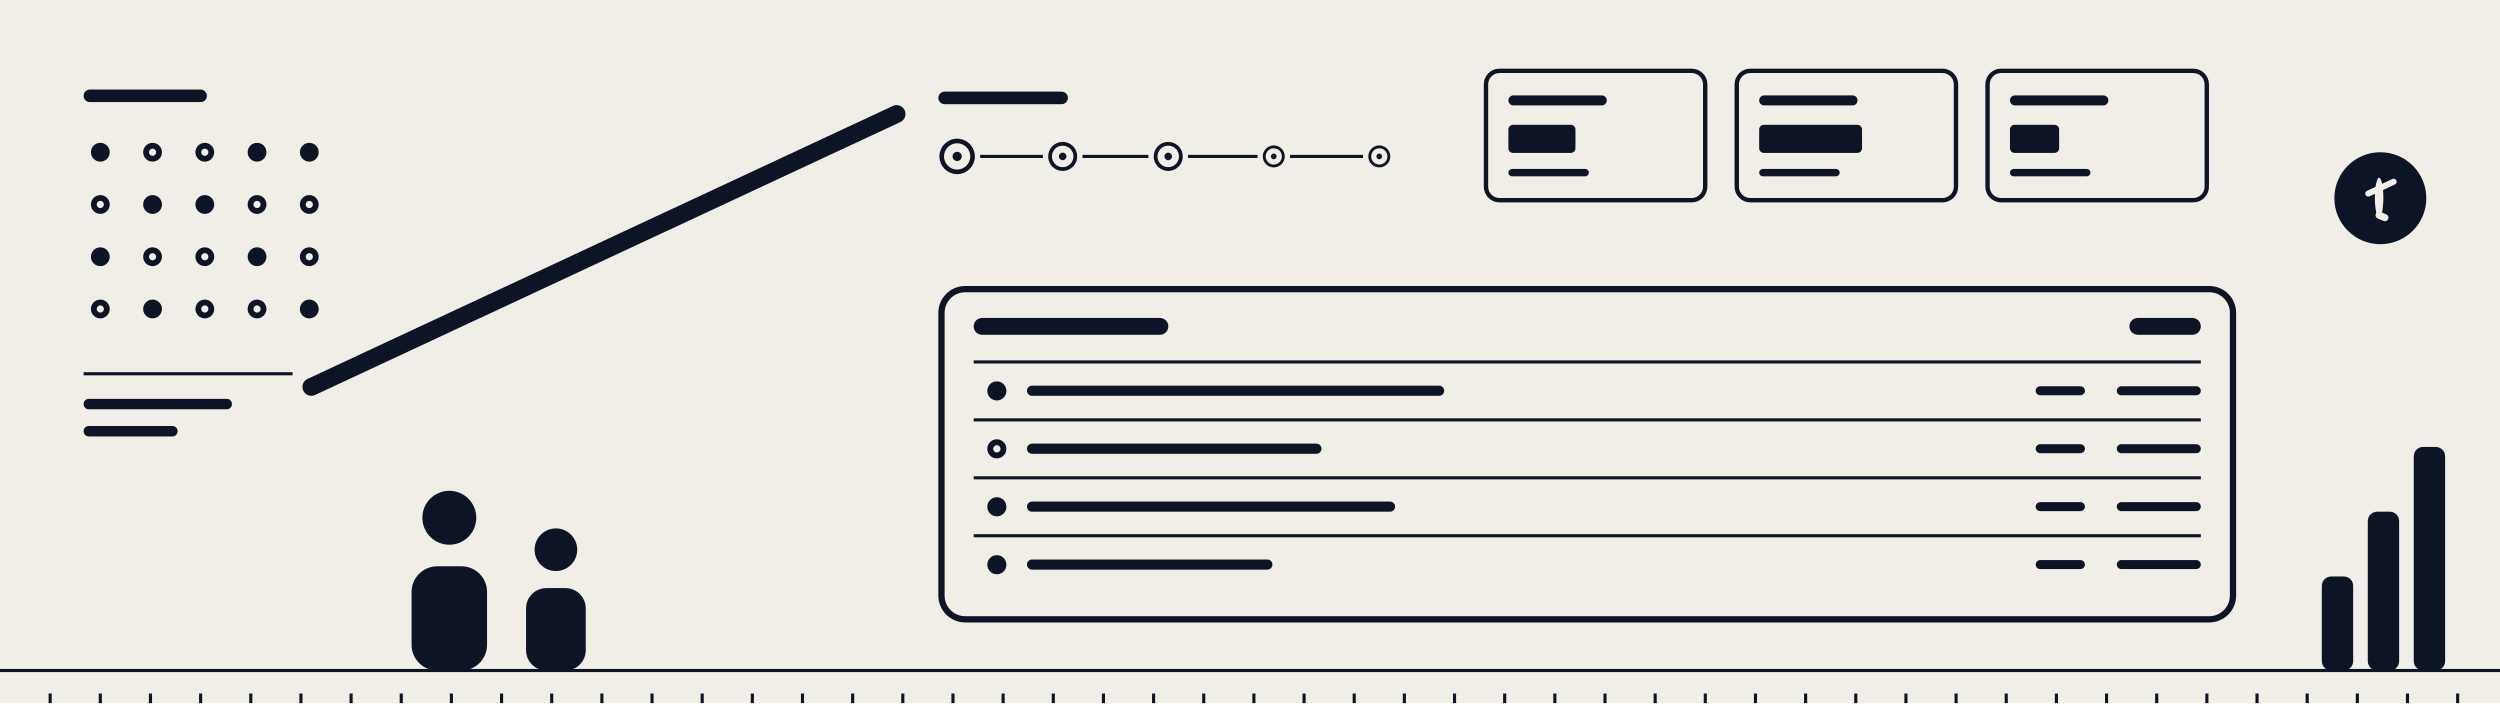
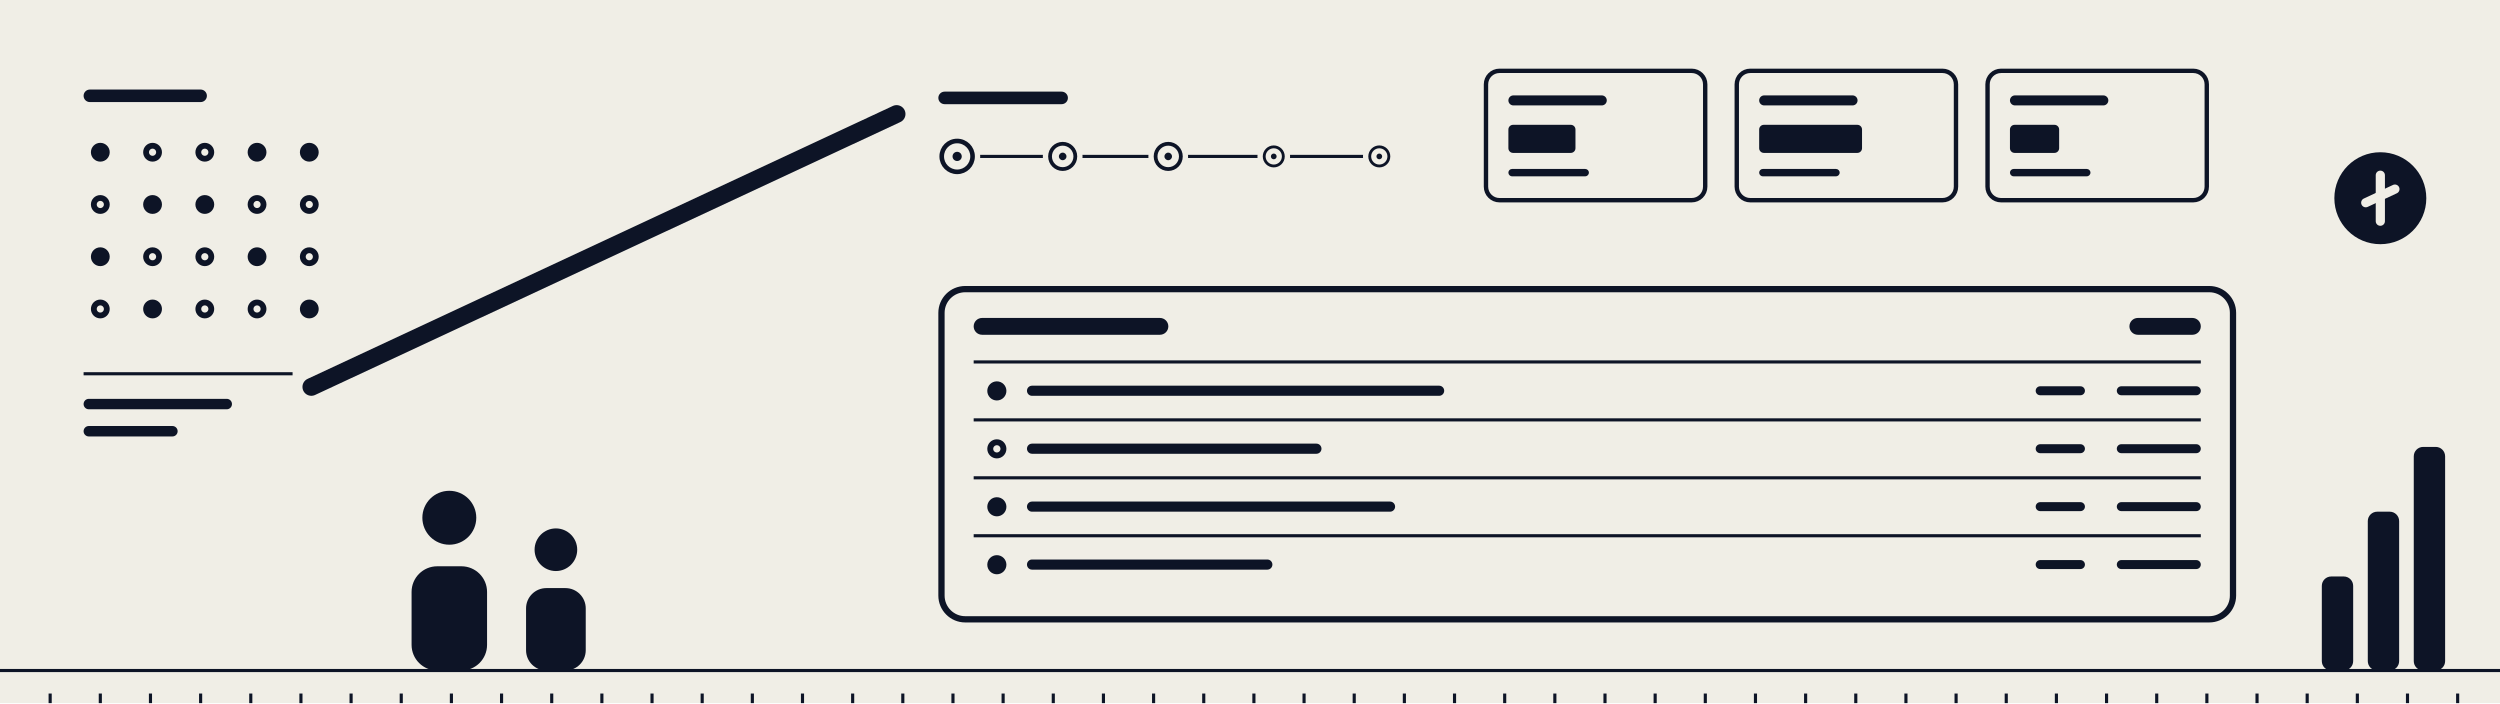
<svg xmlns="http://www.w3.org/2000/svg" width="2560" height="720" viewBox="0 0 2560 720" role="img" aria-label="Etyme">
  <rect width="2560" height="720" fill="#F0EEE6" />
  <clipPath id="c9">
    <rect x="0" y="0" width="2560" height="720" />
  </clipPath>
  <g clip-path="url(#c9)">
    <g transform="translate(0,-66.67) scale(1.07)">
      <rect x="0" y="702.5" width="2400" height="3" rx="0" fill="#0D1426" />
      <rect x="46.5" y="726" width="3" height="12" rx="0" fill="#0D1426" />
      <rect x="94.5" y="726" width="3" height="12" rx="0" fill="#0D1426" />
      <rect x="142.5" y="726" width="3" height="12" rx="0" fill="#0D1426" />
      <rect x="190.5" y="726" width="3" height="12" rx="0" fill="#0D1426" />
      <rect x="238.5" y="726" width="3" height="12" rx="0" fill="#0D1426" />
      <rect x="286.5" y="726" width="3" height="12" rx="0" fill="#0D1426" />
      <rect x="334.5" y="726" width="3" height="12" rx="0" fill="#0D1426" />
      <rect x="382.5" y="726" width="3" height="12" rx="0" fill="#0D1426" />
      <rect x="430.5" y="726" width="3" height="12" rx="0" fill="#0D1426" />
      <rect x="478.5" y="726" width="3" height="12" rx="0" fill="#0D1426" />
      <rect x="526.5" y="726" width="3" height="12" rx="0" fill="#0D1426" />
      <rect x="574.5" y="726" width="3" height="12" rx="0" fill="#0D1426" />
      <rect x="622.5" y="726" width="3" height="12" rx="0" fill="#0D1426" />
      <rect x="670.5" y="726" width="3" height="12" rx="0" fill="#0D1426" />
      <rect x="718.5" y="726" width="3" height="12" rx="0" fill="#0D1426" />
      <rect x="766.5" y="726" width="3" height="12" rx="0" fill="#0D1426" />
      <rect x="814.5" y="726" width="3" height="12" rx="0" fill="#0D1426" />
      <rect x="862.5" y="726" width="3" height="12" rx="0" fill="#0D1426" />
      <rect x="910.5" y="726" width="3" height="12" rx="0" fill="#0D1426" />
      <rect x="958.5" y="726" width="3" height="12" rx="0" fill="#0D1426" />
      <rect x="1006.5" y="726" width="3" height="12" rx="0" fill="#0D1426" />
      <rect x="1054.5" y="726" width="3" height="12" rx="0" fill="#0D1426" />
      <rect x="1102.5" y="726" width="3" height="12" rx="0" fill="#0D1426" />
      <rect x="1150.5" y="726" width="3" height="12" rx="0" fill="#0D1426" />
      <rect x="1198.5" y="726" width="3" height="12" rx="0" fill="#0D1426" />
      <rect x="1246.5" y="726" width="3" height="12" rx="0" fill="#0D1426" />
      <rect x="1294.5" y="726" width="3" height="12" rx="0" fill="#0D1426" />
      <rect x="1342.5" y="726" width="3" height="12" rx="0" fill="#0D1426" />
      <rect x="1390.5" y="726" width="3" height="12" rx="0" fill="#0D1426" />
      <rect x="1438.5" y="726" width="3" height="12" rx="0" fill="#0D1426" />
      <rect x="1486.5" y="726" width="3" height="12" rx="0" fill="#0D1426" />
      <rect x="1534.5" y="726" width="3" height="12" rx="0" fill="#0D1426" />
      <rect x="1582.5" y="726" width="3" height="12" rx="0" fill="#0D1426" />
      <rect x="1630.5" y="726" width="3" height="12" rx="0" fill="#0D1426" />
      <rect x="1678.5" y="726" width="3" height="12" rx="0" fill="#0D1426" />
      <rect x="1726.5" y="726" width="3" height="12" rx="0" fill="#0D1426" />
      <rect x="1774.5" y="726" width="3" height="12" rx="0" fill="#0D1426" />
      <rect x="1822.5" y="726" width="3" height="12" rx="0" fill="#0D1426" />
      <rect x="1870.5" y="726" width="3" height="12" rx="0" fill="#0D1426" />
      <rect x="1918.5" y="726" width="3" height="12" rx="0" fill="#0D1426" />
      <rect x="1966.5" y="726" width="3" height="12" rx="0" fill="#0D1426" />
      <rect x="2014.5" y="726" width="3" height="12" rx="0" fill="#0D1426" />
      <rect x="2062.5" y="726" width="3" height="12" rx="0" fill="#0D1426" />
      <rect x="2110.5" y="726" width="3" height="12" rx="0" fill="#0D1426" />
      <rect x="2158.5" y="726" width="3" height="12" rx="0" fill="#0D1426" />
      <rect x="2206.5" y="726" width="3" height="12" rx="0" fill="#0D1426" />
      <rect x="2254.5" y="726" width="3" height="12" rx="0" fill="#0D1426" />
      <rect x="2302.5" y="726" width="3" height="12" rx="0" fill="#0D1426" />
      <rect x="2350.5" y="726" width="3" height="12" rx="0" fill="#0D1426" />
      <rect x="80" y="148" width="118" height="12" rx="6" fill="#0D1426" />
      <circle cx="96" cy="208" r="9" fill="#0D1426" />
      <circle cx="146" cy="208" r="6.21" fill="none" stroke="#0D1426" stroke-width="5.58" />
      <circle cx="196" cy="208" r="6.21" fill="none" stroke="#0D1426" stroke-width="5.58" />
      <circle cx="246" cy="208" r="9" fill="#0D1426" />
      <circle cx="296" cy="208" r="9" fill="#0D1426" />
      <circle cx="96" cy="258" r="6.21" fill="none" stroke="#0D1426" stroke-width="5.58" />
      <circle cx="146" cy="258" r="9" fill="#0D1426" />
      <circle cx="196" cy="258" r="9" fill="#0D1426" />
      <circle cx="246" cy="258" r="6.21" fill="none" stroke="#0D1426" stroke-width="5.58" />
      <circle cx="296" cy="258" r="6.21" fill="none" stroke="#0D1426" stroke-width="5.58" />
      <circle cx="96" cy="308" r="9" fill="#0D1426" />
      <circle cx="146" cy="308" r="6.21" fill="none" stroke="#0D1426" stroke-width="5.58" />
      <circle cx="196" cy="308" r="6.21" fill="none" stroke="#0D1426" stroke-width="5.58" />
      <circle cx="246" cy="308" r="9" fill="#0D1426" />
      <circle cx="296" cy="308" r="6.21" fill="none" stroke="#0D1426" stroke-width="5.58" />
      <circle cx="96" cy="358" r="6.21" fill="none" stroke="#0D1426" stroke-width="5.58" />
      <circle cx="146" cy="358" r="9" fill="#0D1426" />
      <circle cx="196" cy="358" r="6.21" fill="none" stroke="#0D1426" stroke-width="5.58" />
      <circle cx="246" cy="358" r="6.21" fill="none" stroke="#0D1426" stroke-width="5.58" />
      <circle cx="296" cy="358" r="9" fill="#0D1426" />
      <rect x="80" y="418.5" width="200" height="3" rx="0" fill="#0D1426" />
      <rect x="80" y="444" width="142" height="10" rx="5" fill="#0D1426" />
      <rect x="80" y="470" width="90" height="10" rx="5" fill="#0D1426" />
      <path d="M297.95,432.59L858.05,171.41" fill="none" stroke="#0D1426" stroke-width="17" stroke-linecap="round" stroke-linejoin="round" />
      <rect x="898" y="150" width="124" height="12" rx="6" fill="#0D1426" />
      <rect x="916" y="210.5" width="404" height="3" rx="0" fill="#0D1426" />
      <circle cx="916" cy="212" r="22.06" fill="#F0EEE6" />
      <circle cx="916" cy="212" r="14.76" fill="none" stroke="#0D1426" stroke-width="4.41" />
      <circle cx="916" cy="212" r="4.41" fill="#0D1426" />
      <circle cx="1017" cy="212" r="19" fill="#F0EEE6" />
      <circle cx="1017" cy="212" r="12.1" fill="none" stroke="#0D1426" stroke-width="3.62" />
      <circle cx="1017" cy="212" r="3.62" fill="#0D1426" />
      <circle cx="1118" cy="212" r="19" fill="#F0EEE6" />
      <circle cx="1118" cy="212" r="12.1" fill="none" stroke="#0D1426" stroke-width="3.62" />
      <circle cx="1118" cy="212" r="3.62" fill="#0D1426" />
      <circle cx="1219" cy="212" r="15.61" fill="#F0EEE6" />
      <circle cx="1219" cy="212" r="9.15" fill="none" stroke="#0D1426" stroke-width="2.74" />
      <circle cx="1219" cy="212" r="2.74" fill="#0D1426" />
      <circle cx="1320" cy="212" r="15.61" fill="#F0EEE6" />
      <circle cx="1320" cy="212" r="9.15" fill="none" stroke="#0D1426" stroke-width="2.74" />
      <circle cx="1320" cy="212" r="2.74" fill="#0D1426" />
      <rect x="1420" y="128" width="214" height="128" rx="15.04" fill="#F0EEE6" />
      <rect x="1422.1" y="130.1" width="209.8" height="123.8" rx="12.94" fill="none" stroke="#0D1426" stroke-width="4.2" />
      <rect x="1443.54" y="153.6" width="94.16" height="9.6" rx="4.8" fill="#0D1426" />
      <rect x="1443.54" y="181.76" width="64.2" height="26.88" rx="4.48" fill="#0D1426" />
      <rect x="1443.54" y="224" width="77.04" height="7.04" rx="3.52" fill="#0D1426" />
      <rect x="1660" y="128" width="214" height="128" rx="15.04" fill="#F0EEE6" />
      <rect x="1662.1" y="130.1" width="209.8" height="123.8" rx="12.94" fill="none" stroke="#0D1426" stroke-width="4.2" />
      <rect x="1683.54" y="153.6" width="94.16" height="9.6" rx="4.8" fill="#0D1426" />
      <rect x="1683.54" y="181.76" width="98.44" height="26.88" rx="4.48" fill="#0D1426" />
      <rect x="1683.54" y="224" width="77.04" height="7.04" rx="3.52" fill="#0D1426" />
      <rect x="1900" y="128" width="214" height="128" rx="15.04" fill="#F0EEE6" />
      <rect x="1902.1" y="130.1" width="209.8" height="123.8" rx="12.94" fill="none" stroke="#0D1426" stroke-width="4.2" />
      <rect x="1923.54" y="153.6" width="94.16" height="9.6" rx="4.8" fill="#0D1426" />
      <rect x="1923.54" y="181.76" width="47.08" height="26.88" rx="4.48" fill="#0D1426" />
      <rect x="1923.54" y="224" width="77.04" height="7.04" rx="3.52" fill="#0D1426" />
      <rect x="898" y="336" width="1242" height="322" rx="25.71" fill="#F0EEE6" />
      <rect x="901" y="339" width="1236" height="316" rx="22.71" fill="none" stroke="#0D1426" stroke-width="6" />
      <rect x="931.81" y="366.59" width="186.3" height="16.1" rx="8.05" fill="#0D1426" />
      <rect x="2037.88" y="366.59" width="68.31" height="16.1" rx="8.05" fill="#0D1426" />
      <rect x="931.81" y="407.19" width="1174.38" height="3" rx="0" fill="#0D1426" />
      <circle cx="953.99" cy="436.41" r="9.15" fill="#0D1426" />
      <rect x="982.82" y="431.42" width="399.29" height="9.7" rx="4.85" fill="#0D1426" />
      <rect x="2025.8" y="431.98" width="80.39" height="8.59" rx="4.3" fill="#0D1426" />
      <rect x="1948.17" y="431.98" width="47.13" height="8.59" rx="4.3" fill="#0D1426" />
      <rect x="931.81" y="462.64" width="1174.38" height="3" rx="0" fill="#0D1426" />
      <circle cx="953.99" cy="491.86" r="6.31" fill="none" stroke="#0D1426" stroke-width="5.67" />
      <rect x="982.82" y="486.87" width="281.85" height="9.7" rx="4.85" fill="#0D1426" />
      <rect x="2025.8" y="487.42" width="80.39" height="8.59" rx="4.3" fill="#0D1426" />
      <rect x="1948.17" y="487.42" width="47.13" height="8.59" rx="4.3" fill="#0D1426" />
      <rect x="931.81" y="518.08" width="1174.38" height="3" rx="0" fill="#0D1426" />
      <circle cx="953.99" cy="547.3" r="9.15" fill="#0D1426" />
      <rect x="982.82" y="542.31" width="352.31" height="9.7" rx="4.85" fill="#0D1426" />
      <rect x="2025.8" y="542.87" width="80.39" height="8.59" rx="4.3" fill="#0D1426" />
      <rect x="1948.17" y="542.87" width="47.13" height="8.59" rx="4.3" fill="#0D1426" />
      <rect x="931.81" y="573.52" width="1174.38" height="3" rx="0" fill="#0D1426" />
      <circle cx="953.99" cy="602.75" r="9.15" fill="#0D1426" />
      <rect x="982.82" y="597.76" width="234.88" height="9.7" rx="4.85" fill="#0D1426" />
      <rect x="2025.8" y="598.31" width="80.39" height="8.59" rx="4.3" fill="#0D1426" />
      <rect x="1948.17" y="598.31" width="47.13" height="8.59" rx="4.3" fill="#0D1426" />
      <circle cx="2278" cy="252" r="44" fill="#0D1426" />
-       <rect x="2272.77" y="232.43" width="8.13" height="38.33" rx="19.17" fill="#F0EEE6" />
-       <path d="M2276.84,268.26L2282.36,270.59" fill="none" stroke="#F0EEE6" stroke-width="6.85" stroke-linecap="round" stroke-linejoin="round" />
-       <path d="M2266.47,247.54L2290.69,236.25" fill="none" stroke="#F0EEE6" stroke-width="5.81" stroke-linecap="round" stroke-linejoin="round" />
+       <rect x="2273.6" y="225.6" width="8.8" height="52.8" rx="4.4" fill="#F0EEE6" />
+       <rect x="2258.2" y="245.4" width="39.6" height="8.8" rx="4.4" fill="#F0EEE6" transform="rotate(-25 2278 249.8)" />
      <rect x="2222" y="614" width="30" height="90" rx="9" fill="#0D1426" />
      <rect x="2266" y="552" width="30" height="152" rx="9" fill="#0D1426" />
      <rect x="2310" y="490" width="30" height="214" rx="9" fill="#0D1426" />
      <circle cx="430" cy="557.8" r="25.8" fill="#0D1426" />
      <rect x="393.88" y="604.24" width="72.24" height="99.76" rx="24.56" fill="#0D1426" />
      <circle cx="532" cy="588.4" r="20.4" fill="#0D1426" />
      <rect x="503.44" y="625.12" width="57.12" height="78.88" rx="19.42" fill="#0D1426" />
    </g>
  </g>
</svg>
